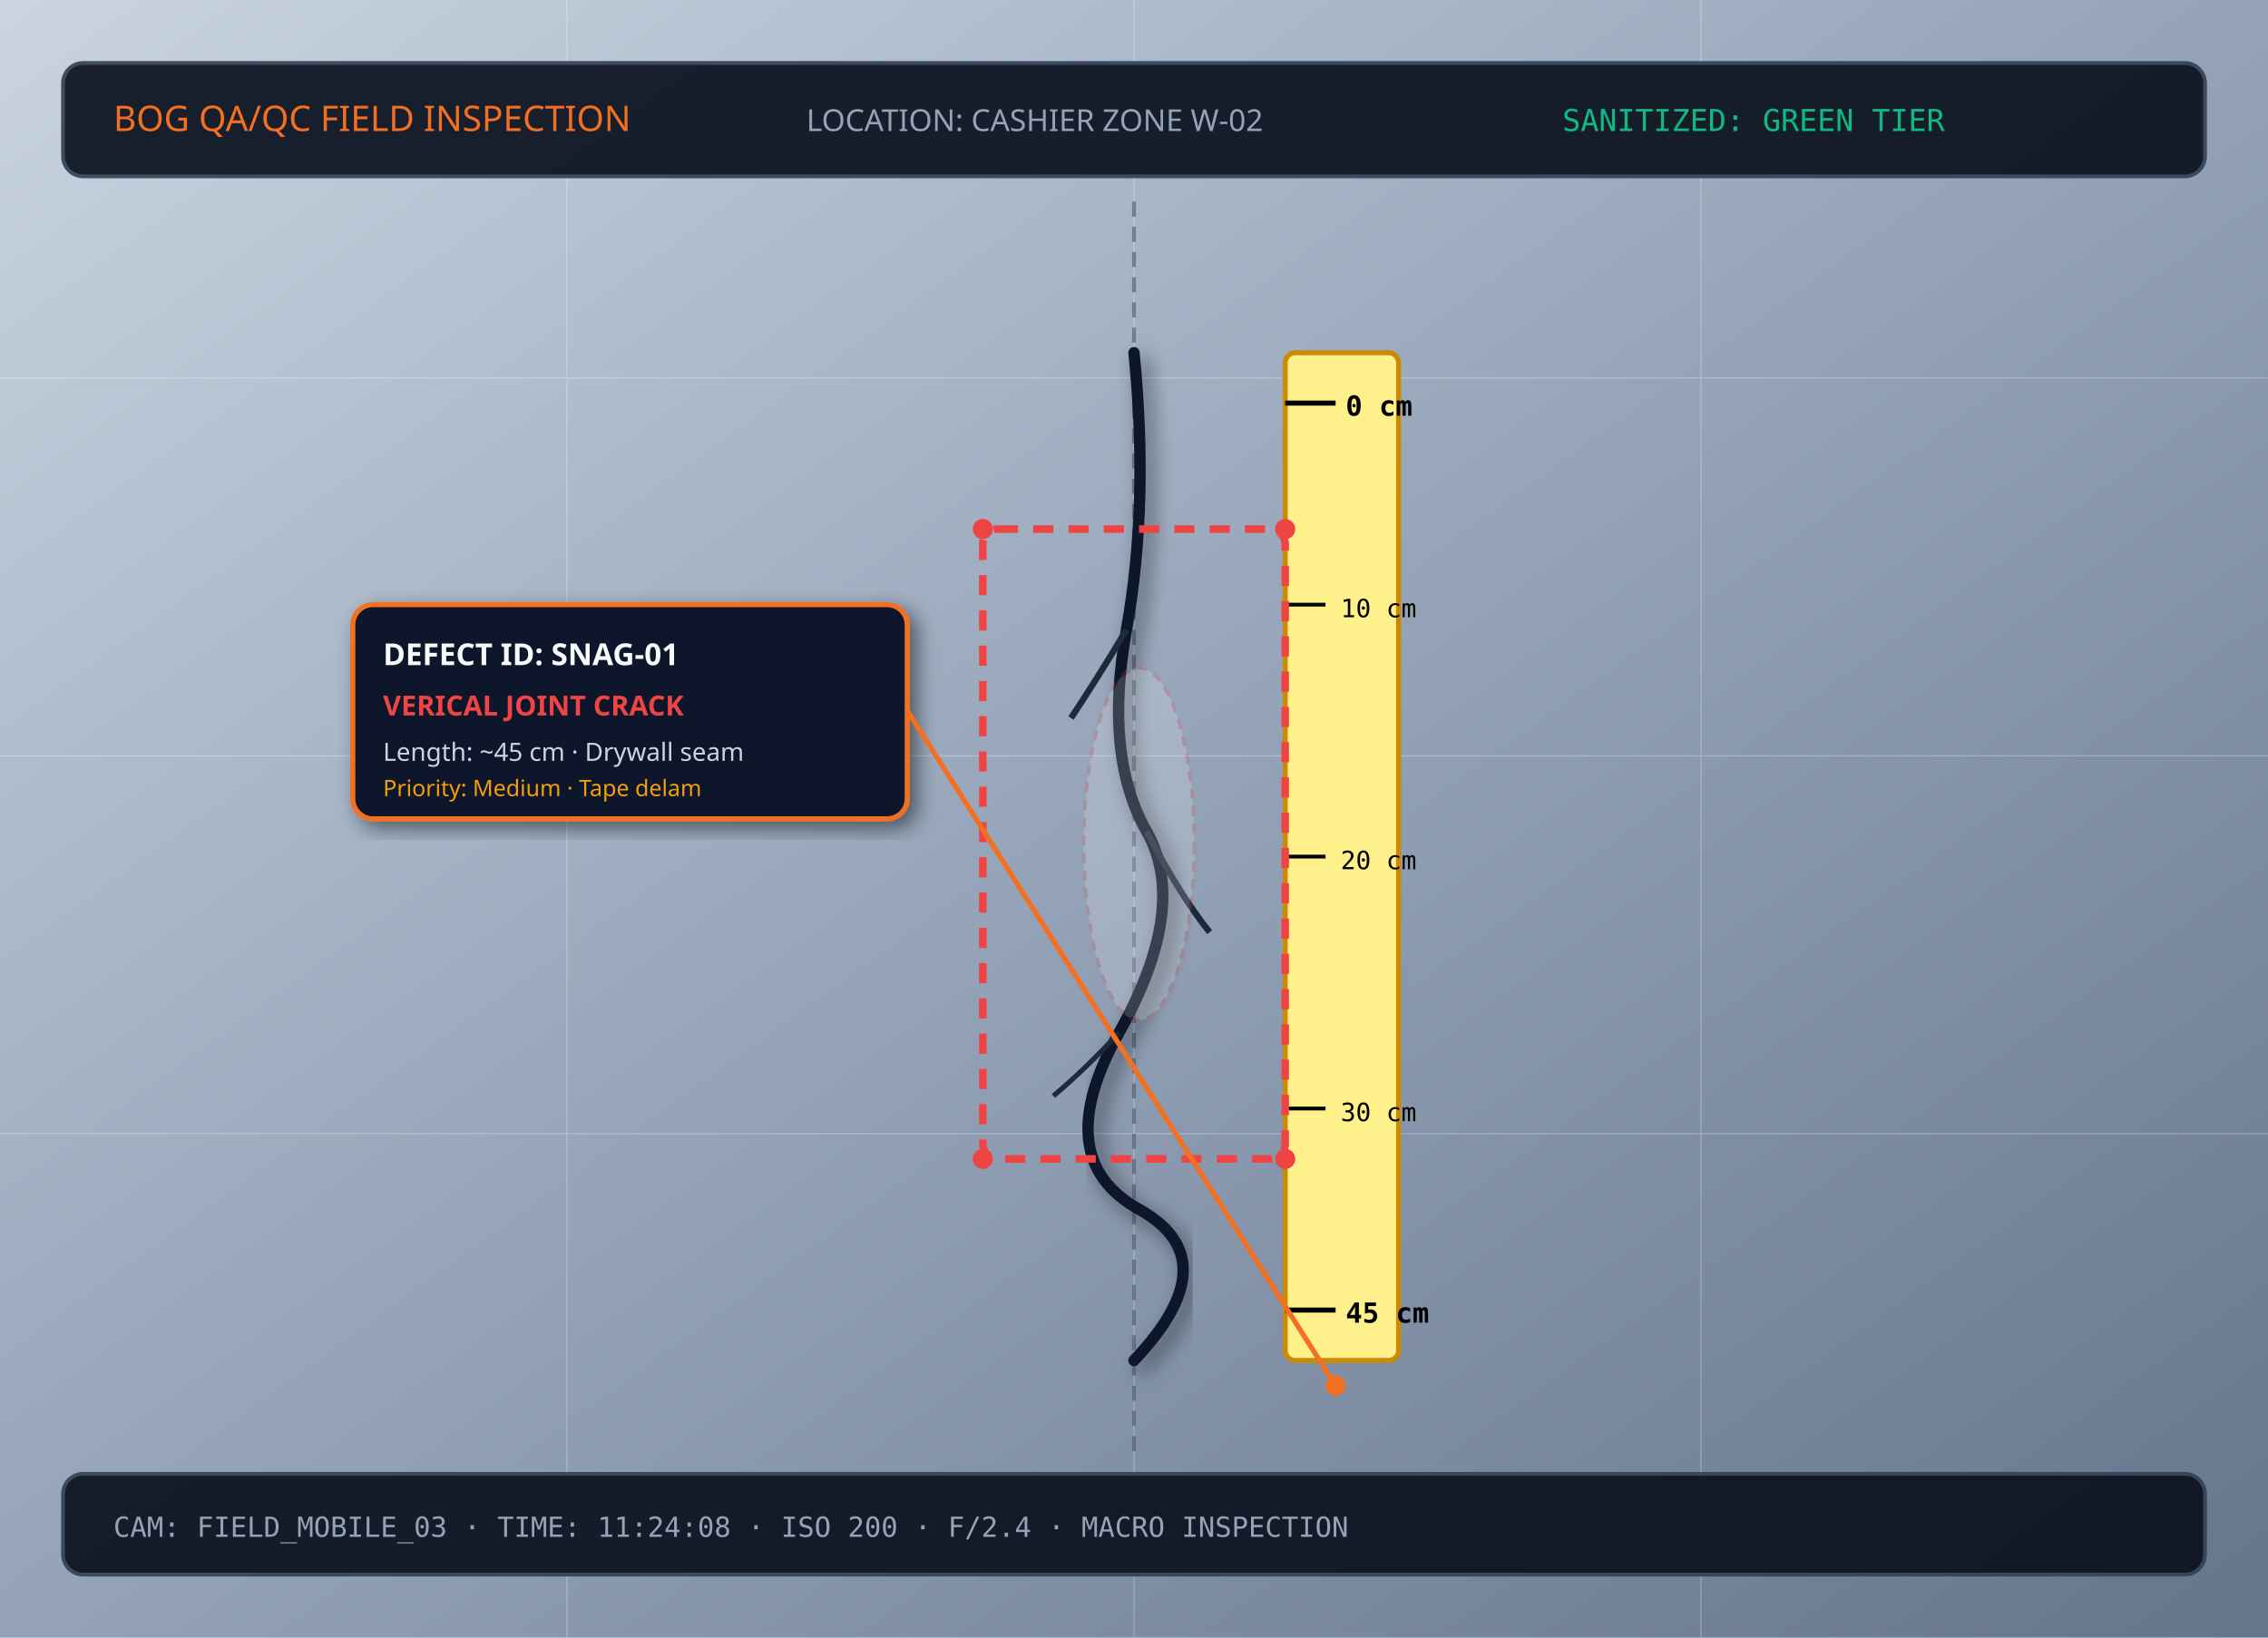
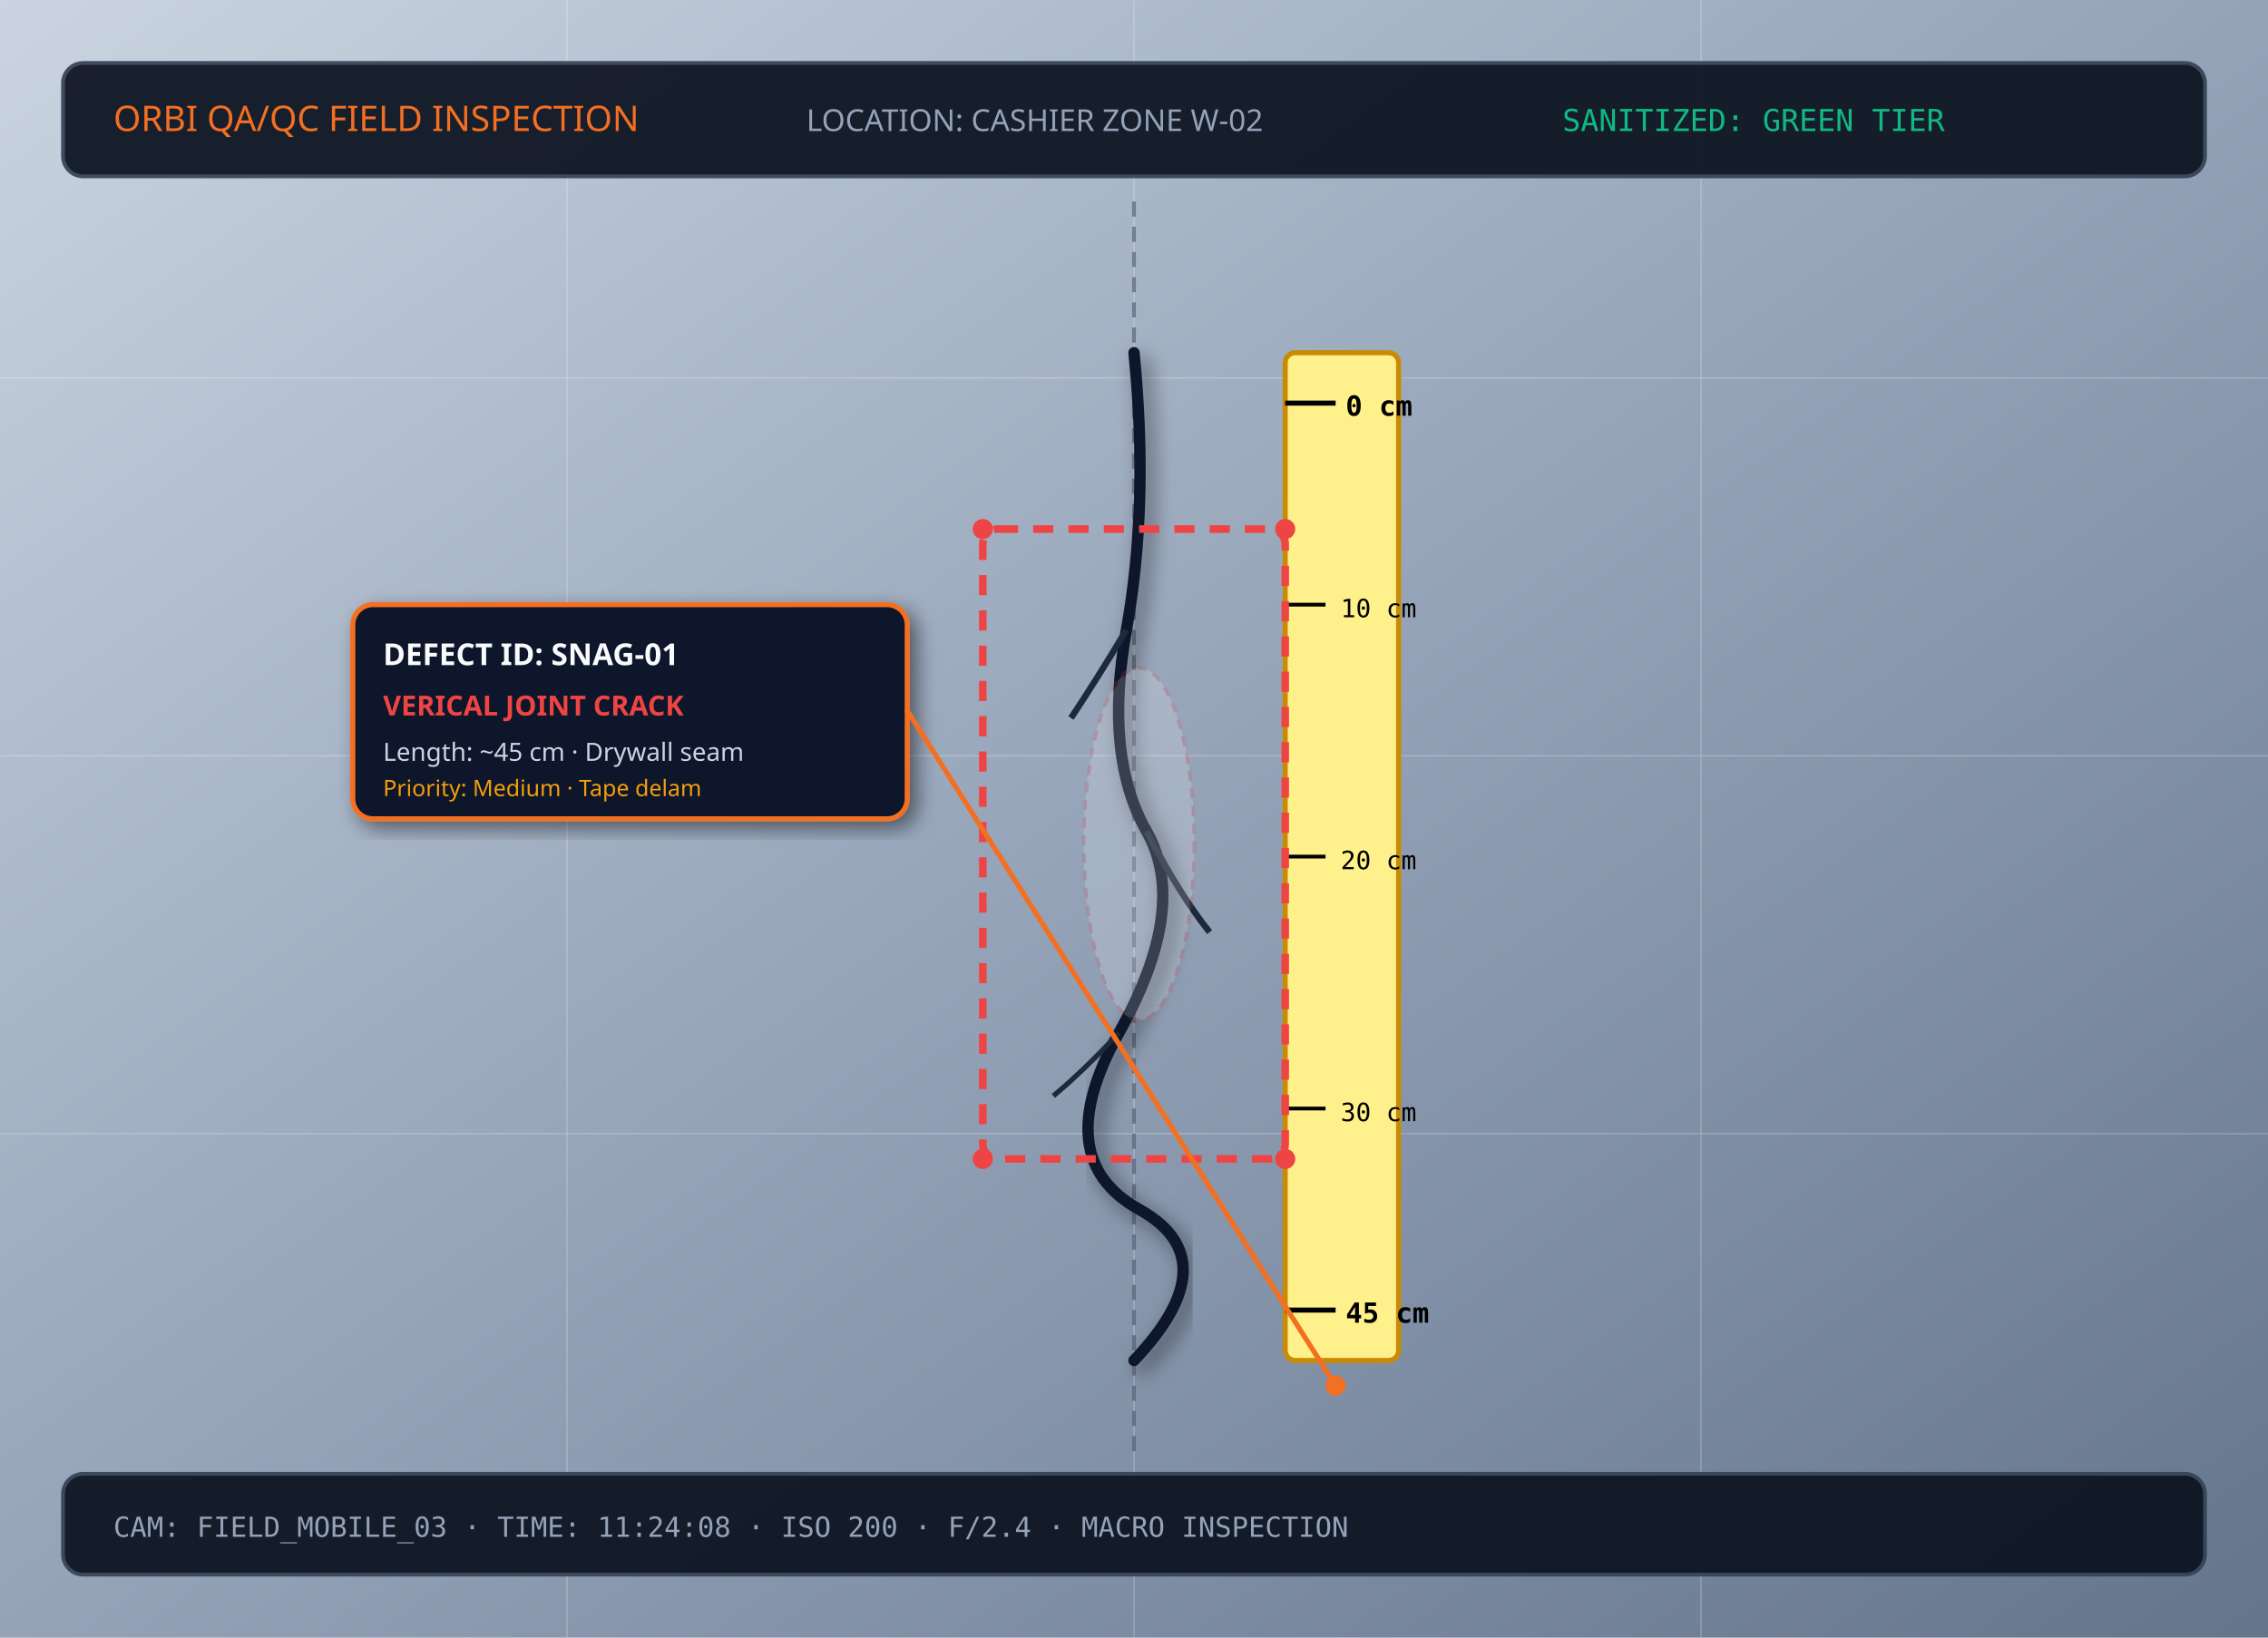
<svg xmlns="http://www.w3.org/2000/svg" viewBox="0 0 900 650" width="100%" height="100%">
  <defs>
    <linearGradient id="wallTexture" x1="0%" y1="0%" x2="100%" y2="100%">
      <stop offset="0%" stop-color="#cbd5e1" />
      <stop offset="50%" stop-color="#94a3b8" />
      <stop offset="100%" stop-color="#64748b" />
    </linearGradient>
    <filter id="shadow">
      <feDropShadow dx="3" dy="3" stdDeviation="4" flood-color="#000" flood-opacity="0.5" />
    </filter>
  </defs>
  <rect width="900" height="650" fill="url(#wallTexture)" />
  <g stroke="#ffffff" stroke-width="0.5" opacity="0.25">
    <line x1="0" y1="150" x2="900" y2="150" />
    <line x1="0" y1="300" x2="900" y2="300" />
    <line x1="0" y1="450" x2="900" y2="450" />
    <line x1="225" y1="0" x2="225" y2="650" />
    <line x1="450" y1="0" x2="450" y2="650" />
    <line x1="675" y1="0" x2="675" y2="650" />
  </g>
  <line x1="450" y1="80" x2="450" y2="580" stroke="#475569" stroke-width="1.5" stroke-dasharray="6,4" opacity="0.6" />
  <path d="M 450 140 Q 456 200 447 250 T 455 330 T 444 410 T 452 480 T 450 540" fill="none" stroke="#0f172a" stroke-width="4.5" stroke-linecap="round" filter="url(#shadow)" />
  <path d="M 447 250 Q 435 270 425 285" fill="none" stroke="#1e293b" stroke-width="2.5" />
  <path d="M 455 330 Q 468 355 480 370" fill="none" stroke="#1e293b" stroke-width="2.5" />
  <path d="M 444 410 Q 430 425 418 435" fill="none" stroke="#1e293b" stroke-width="2" />
  <ellipse cx="452" cy="335" rx="22" ry="70" fill="#f8fafc" opacity="0.18" stroke="#ef4444" stroke-width="1.5" stroke-dasharray="4,3" />
  <g transform="translate(510, 140)">
    <rect x="0" y="0" width="45" height="400" rx="4" fill="#fef08a" stroke="#ca8a04" stroke-width="2" />
    <line x1="0" y1="20" x2="20" y2="20" stroke="#000" stroke-width="2" />
    <text x="24" y="25" font-family="monospace" font-size="11" font-weight="bold">0 cm</text>
    <line x1="0" y1="100" x2="16" y2="100" stroke="#000" stroke-width="1.5" />
    <text x="22" y="105" font-family="monospace" font-size="10">10 cm</text>
    <line x1="0" y1="200" x2="16" y2="200" stroke="#000" stroke-width="1.5" />
    <text x="22" y="205" font-family="monospace" font-size="10">20 cm</text>
    <line x1="0" y1="300" x2="16" y2="300" stroke="#000" stroke-width="1.5" />
    <text x="22" y="305" font-family="monospace" font-size="10">30 cm</text>
    <line x1="0" y1="380" x2="20" y2="380" stroke="#000" stroke-width="2" />
    <text x="24" y="385" font-family="monospace" font-size="11" font-weight="bold">45 cm</text>
  </g>
  <rect x="390" y="210" width="120" height="250" rx="6" fill="none" stroke="#ef4444" stroke-width="3" stroke-dasharray="8,6" />
  <circle cx="390" cy="210" r="4" fill="#ef4444" />
  <circle cx="510" cy="210" r="4" fill="#ef4444" />
  <circle cx="390" cy="460" r="4" fill="#ef4444" />
  <circle cx="510" cy="460" r="4" fill="#ef4444" />
  <g transform="translate(140, 240)">
    <rect x="0" y="0" width="220" height="85" rx="8" fill="#0f172a" stroke="#f36f21" stroke-width="2" filter="url(#shadow)" />
    <text x="12" y="24" fill="#f8fafc" font-family="sans-serif" font-size="12" font-weight="bold">DEFECT ID: SNAG-01</text>
    <text x="12" y="44" fill="#ef4444" font-family="sans-serif" font-size="11" font-weight="bold">VERICAL JOINT CRACK</text>
    <text x="12" y="62" fill="#cbd5e1" font-family="sans-serif" font-size="10">Length: ~45 cm · Drywall seam</text>
    <text x="12" y="76" fill="#f59e0b" font-family="sans-serif" font-size="9">Priority: Medium · Tape delam</text>
    <line x1="220" y1="42" x2="390" y2="310" stroke="#f36f21" stroke-width="2" stroke-linecap="round" />
    <circle cx="390" cy="310" r="4" fill="#f36f21" />
  </g>
  <rect x="25" y="25" width="850" height="45" rx="8" fill="#0a101d" opacity="0.92" stroke="#334155" stroke-width="1.5" />
-   <text x="45" y="52" fill="#f36f21" font-family="sans-serif" font-size="14" font-weight="black">BOG QA/QC FIELD INSPECTION</text>
+   <text x="45" y="52" fill="#f36f21" font-family="sans-serif" font-size="14" font-weight="black">ORBI QA/QC FIELD INSPECTION</text>
  <text x="320" y="52" fill="#94a3b8" font-family="sans-serif" font-size="12">LOCATION: CASHIER ZONE W-02</text>
  <text x="620" y="52" fill="#10b981" font-family="monospace" font-size="12">SANITIZED: GREEN TIER</text>
  <rect x="25" y="585" width="850" height="40" rx="8" fill="#0a101d" opacity="0.92" stroke="#334155" stroke-width="1.5" />
  <text x="45" y="610" fill="#94a3b8" font-family="monospace" font-size="11">CAM: FIELD_MOBILE_03 · TIME: 11:24:08 · ISO 200 · F/2.4 · MACRO INSPECTION</text>
</svg>
